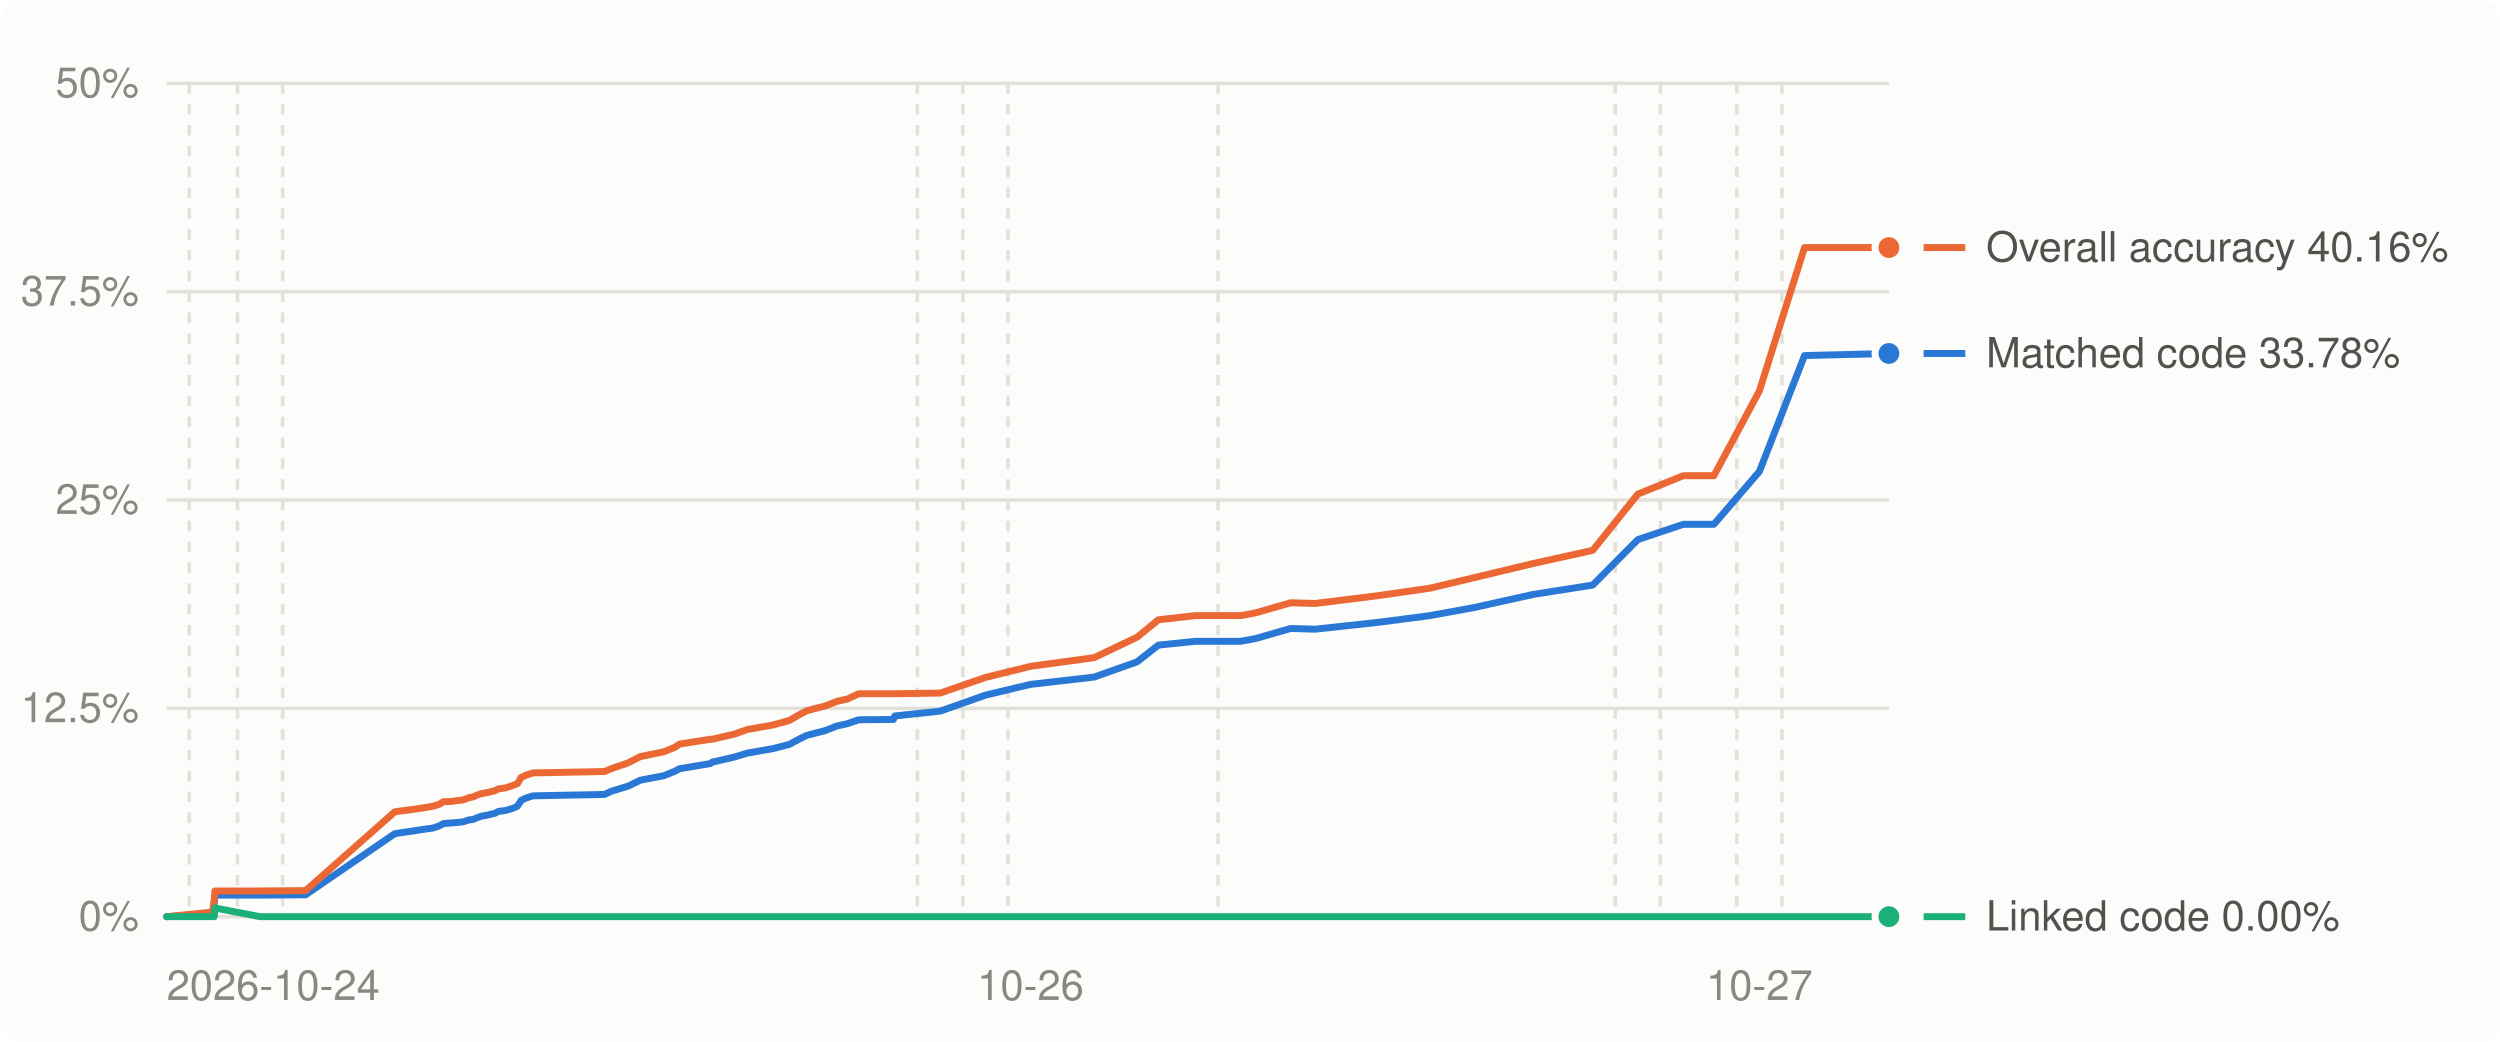
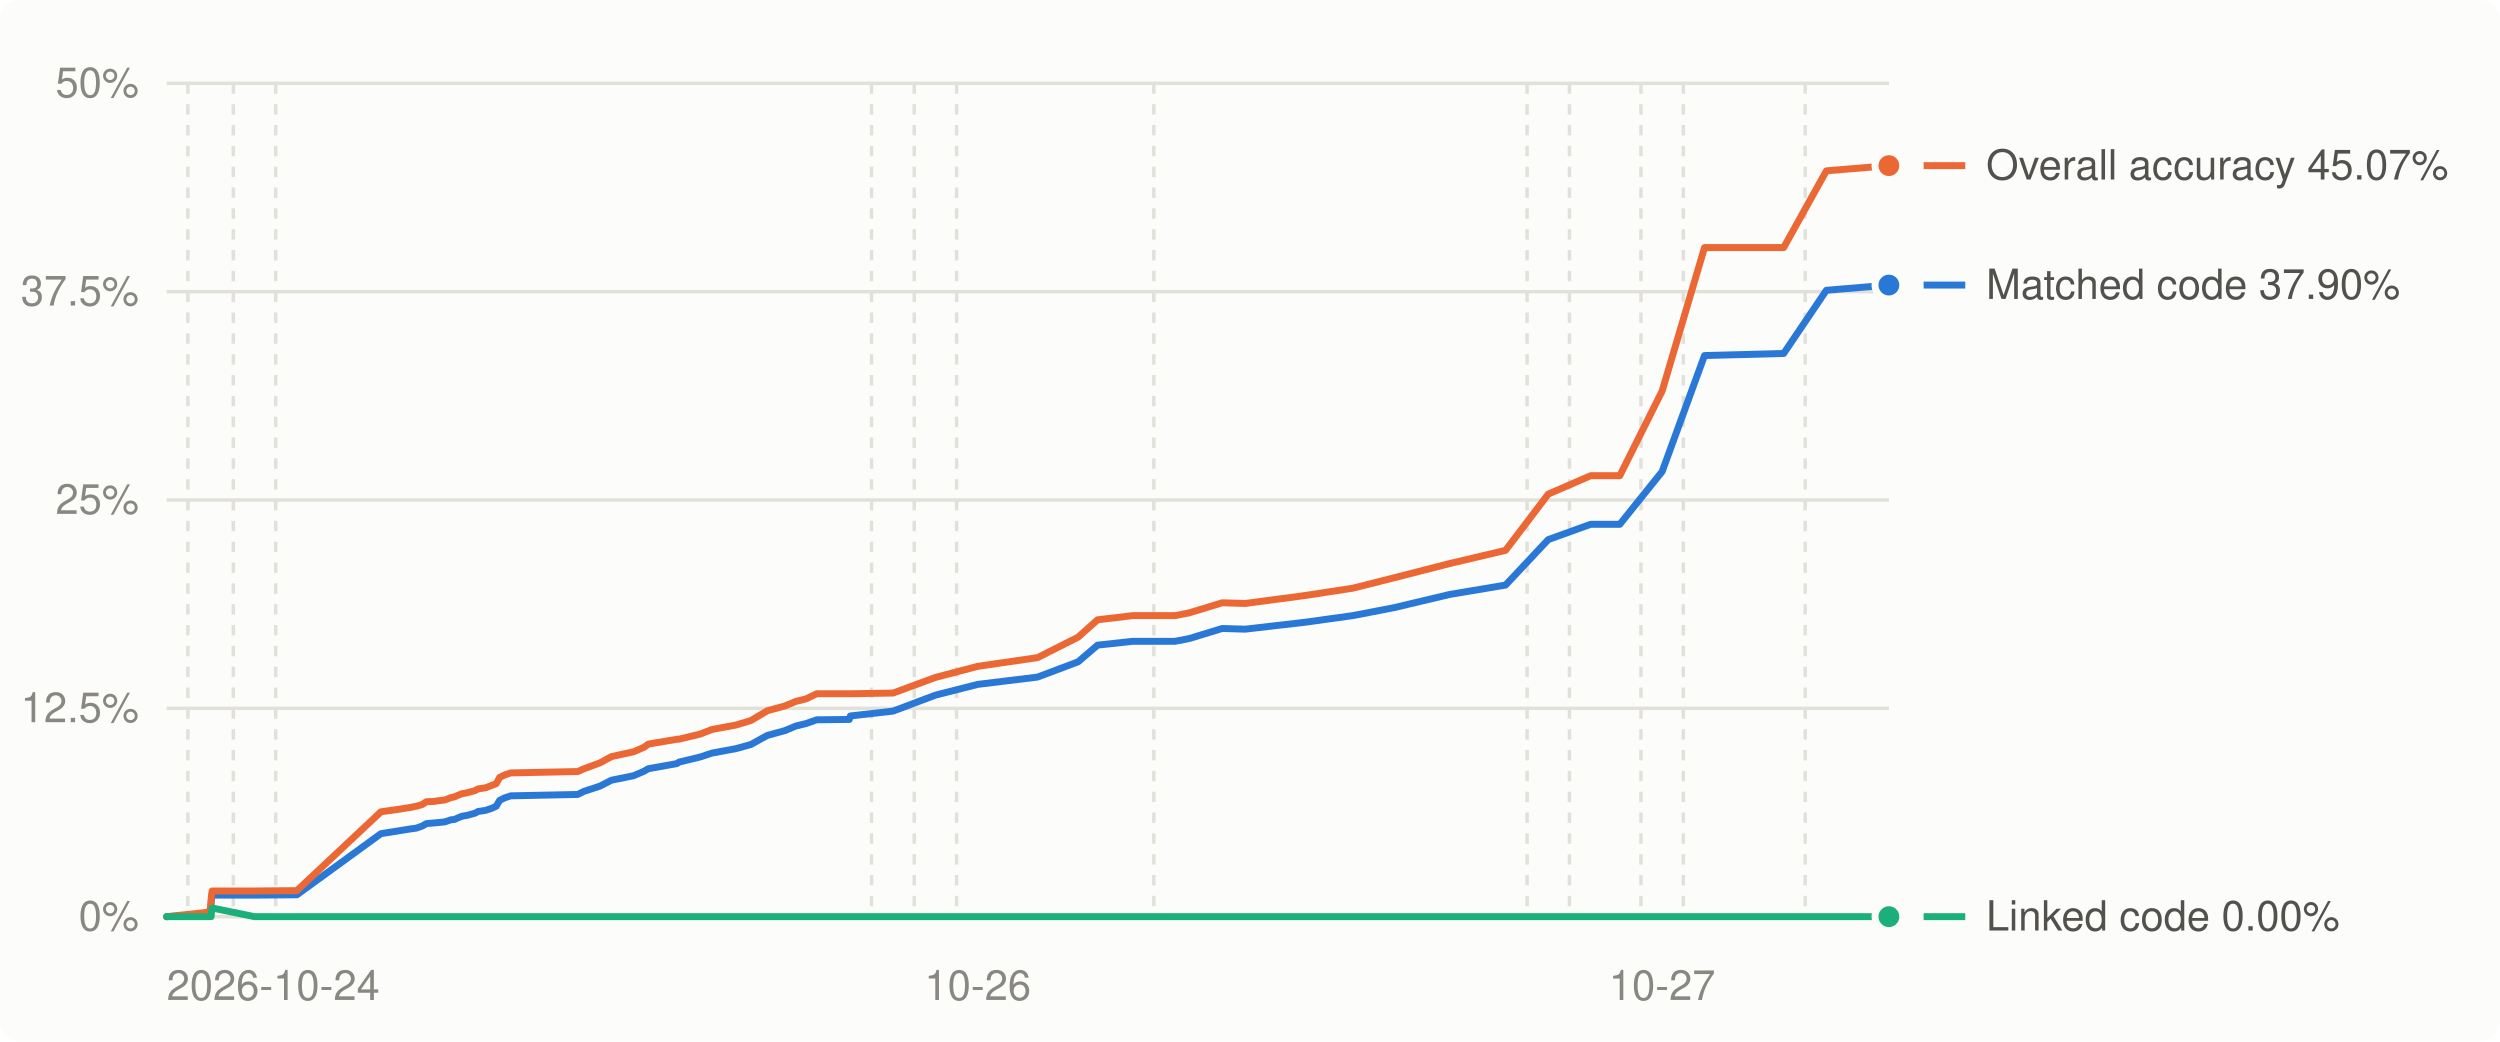
<svg xmlns="http://www.w3.org/2000/svg" viewBox="0 0 720 300" width="720" height="300" role="img" aria-label="Decompilation progress over time (USA)">
  <style>
.bg{fill:#fcfcfb}.grid{stroke:#e1e0d9}.muted{fill:#898781}.lbl{fill:#52514e}.ln0{stroke:#2a78d6}.dot0{fill:#2a78d6;stroke:#fcfcfb}.ln1{stroke:#eb6834}.dot1{fill:#eb6834;stroke:#fcfcfb}.ln2{stroke:#1baf7a}.dot2{fill:#1baf7a;stroke:#fcfcfb}
@media (prefers-color-scheme: dark){.bg{fill:#1a1a19}.grid{stroke:#2c2c2a}.muted{fill:#898781}.lbl{fill:#c3c2b7}.ln0{stroke:#3987e5}.dot0{fill:#3987e5;stroke:#1a1a19}.ln1{stroke:#d95926}.dot1{fill:#d95926;stroke:#1a1a19}.ln2{stroke:#199e70}.dot2{fill:#199e70;stroke:#1a1a19}}
text{font:12px -apple-system,BlinkMacSystemFont,'Segoe UI',Helvetica,Arial,sans-serif}
</style>
  <rect class="bg" width="720" height="300" rx="6" />
  <line x1="48" x2="544" y1="264.0" y2="264.0" class="grid" stroke-width="1" />
  <text x="40" y="268.0" class="muted" text-anchor="end">0%</text>
  <line x1="48" x2="544" y1="204.0" y2="204.0" class="grid" stroke-width="1" />
  <text x="40" y="208.0" class="muted" text-anchor="end">12.5%</text>
  <line x1="48" x2="544" y1="144.0" y2="144.0" class="grid" stroke-width="1" />
  <text x="40" y="148.0" class="muted" text-anchor="end">25%</text>
  <line x1="48" x2="544" y1="84.0" y2="84.0" class="grid" stroke-width="1" />
  <text x="40" y="88.0" class="muted" text-anchor="end">37.5%</text>
  <line x1="48" x2="544" y1="24.0" y2="24.0" class="grid" stroke-width="1" />
  <text x="40" y="28.0" class="muted" text-anchor="end">50%</text>
-   <line x1="54.5" x2="54.5" y1="24" y2="264" class="grid" stroke-width="1" stroke-dasharray="3 3" />
-   <line x1="68.4" x2="68.4" y1="24" y2="264" class="grid" stroke-width="1" stroke-dasharray="3 3" />
-   <line x1="81.4" x2="81.4" y1="24" y2="264" class="grid" stroke-width="1" stroke-dasharray="3 3" />
-   <line x1="264.2" x2="264.2" y1="24" y2="264" class="grid" stroke-width="1" stroke-dasharray="3 3" />
-   <line x1="277.3" x2="277.3" y1="24" y2="264" class="grid" stroke-width="1" stroke-dasharray="3 3" />
-   <line x1="290.3" x2="290.3" y1="24" y2="264" class="grid" stroke-width="1" stroke-dasharray="3 3" />
-   <line x1="350.8" x2="350.8" y1="24" y2="264" class="grid" stroke-width="1" stroke-dasharray="3 3" />
-   <line x1="465.2" x2="465.2" y1="24" y2="264" class="grid" stroke-width="1" stroke-dasharray="3 3" />
-   <line x1="478.2" x2="478.2" y1="24" y2="264" class="grid" stroke-width="1" stroke-dasharray="3 3" />
-   <line x1="500.2" x2="500.2" y1="24" y2="264" class="grid" stroke-width="1" stroke-dasharray="3 3" />
-   <line x1="513.2" x2="513.2" y1="24" y2="264" class="grid" stroke-width="1" stroke-dasharray="3 3" />
+   <line x1="54.1" x2="54.1" y1="24" y2="264" class="grid" stroke-width="1" stroke-dasharray="3 3" />
+   <line x1="67.2" x2="67.2" y1="24" y2="264" class="grid" stroke-width="1" stroke-dasharray="3 3" />
+   <line x1="79.4" x2="79.4" y1="24" y2="264" class="grid" stroke-width="1" stroke-dasharray="3 3" />
+   <line x1="251.0" x2="251.0" y1="24" y2="264" class="grid" stroke-width="1" stroke-dasharray="3 3" />
+   <line x1="263.3" x2="263.3" y1="24" y2="264" class="grid" stroke-width="1" stroke-dasharray="3 3" />
+   <line x1="275.5" x2="275.5" y1="24" y2="264" class="grid" stroke-width="1" stroke-dasharray="3 3" />
+   <line x1="332.3" x2="332.3" y1="24" y2="264" class="grid" stroke-width="1" stroke-dasharray="3 3" />
+   <line x1="439.8" x2="439.8" y1="24" y2="264" class="grid" stroke-width="1" stroke-dasharray="3 3" />
+   <line x1="452.0" x2="452.0" y1="24" y2="264" class="grid" stroke-width="1" stroke-dasharray="3 3" />
+   <line x1="472.6" x2="472.6" y1="24" y2="264" class="grid" stroke-width="1" stroke-dasharray="3 3" />
+   <line x1="484.8" x2="484.8" y1="24" y2="264" class="grid" stroke-width="1" stroke-dasharray="3 3" />
+   <line x1="519.9" x2="519.9" y1="24" y2="264" class="grid" stroke-width="1" stroke-dasharray="3 3" />
  <text class="muted" x="48.0" y="288" text-anchor="start">2026-10-24</text>
-   <text class="muted" x="296.8" y="288" text-anchor="middle">10-26</text>
-   <text class="muted" x="506.7" y="288" text-anchor="middle">10-27</text>
-   <polyline points="48.0,264.0 61.0,263.3 61.4,262.2 61.5,261.5 61.7,260.3 61.8,259.1 61.9,257.8 74.9,257.8 88.0,257.7 113.7,240.1 119.7,239.2 123.0,238.7 124.6,238.5 126.4,237.9 127.7,237.2 130.1,237.0 131.4,236.9 133.3,236.7 135.2,236.1 136.3,236.0 137.4,235.5 138.5,235.1 140.2,234.8 142.6,234.2 143.5,233.7 145.7,233.4 147.7,232.8 149.0,232.2 150.1,230.5 151.6,229.8 153.5,229.2 174.1,228.8 176.0,227.9 180.9,226.4 184.4,224.7 191.2,223.4 194.4,222.1 195.7,221.4 204.6,219.9 205.1,219.5 211.6,218.0 215.2,216.9 222.6,215.6 227.3,214.4 229.9,213.0 232.3,211.8 237.7,210.4 241.0,209.1 244.1,208.4 247.3,207.3 257.3,207.2 257.7,206.2 270.8,204.8 283.8,200.2 296.8,197.1 315.1,195.0 327.5,190.6 333.6,185.8 344.2,184.7 357.3,184.7 361.6,183.9 371.7,181.0 378.8,181.2 397.2,179.2 411.8,177.3 424.4,175.0 441.5,171.2 458.7,168.5 471.7,155.4 484.8,151.0 493.6,151.0 506.7,135.8 519.7,102.4 544.0,101.8" fill="none" class="ln0" stroke-width="2" stroke-linejoin="round" stroke-linecap="round" />
-   <polyline points="48.0,264.0 61.0,262.7 61.4,261.5 61.5,260.4 61.7,259.1 61.8,257.8 61.9,256.6 74.9,256.6 88.0,256.5 113.7,233.8 119.7,233.0 123.0,232.5 124.6,232.2 126.4,231.7 127.7,230.9 130.1,230.8 131.4,230.6 133.3,230.4 135.2,229.7 136.3,229.5 137.4,229.0 138.5,228.6 140.2,228.3 142.6,227.7 143.5,227.2 145.7,226.9 147.7,226.2 149.0,225.7 150.1,223.9 151.6,223.2 153.5,222.6 174.1,222.2 176.0,221.4 180.9,219.7 184.4,217.9 191.2,216.5 194.4,215.2 195.7,214.3 204.6,212.9 205.1,212.9 211.6,211.4 215.2,210.1 222.6,208.8 227.3,207.5 229.9,206.0 232.3,204.7 237.7,203.3 241.0,202.0 244.1,201.3 247.3,199.8 257.3,199.8 257.7,199.8 270.8,199.6 283.8,195.1 296.8,191.9 315.1,189.4 327.5,183.5 333.6,178.5 344.2,177.3 357.3,177.3 361.6,176.5 371.7,173.6 378.8,173.8 397.2,171.5 411.8,169.4 424.4,166.4 441.5,162.3 458.7,158.5 471.7,142.3 484.8,137.0 493.6,137.0 506.7,112.6 519.7,71.3 544.0,71.3" fill="none" class="ln1" stroke-width="2" stroke-linejoin="round" stroke-linecap="round" />
-   <polyline points="48.0,264.0 61.0,264.0 61.4,264.0 61.5,264.0 61.7,264.0 61.8,262.7 61.9,261.5 74.9,264.0 88.0,264.0 113.7,264.0 119.7,264.0 123.0,264.0 124.6,264.0 126.4,264.0 127.7,264.0 130.1,264.0 131.4,264.0 133.3,264.0 135.2,264.0 136.3,264.0 137.4,264.0 138.5,264.0 140.2,264.0 142.6,264.0 143.5,264.0 145.7,264.0 147.7,264.0 149.0,264.0 150.1,264.0 151.6,264.0 153.5,264.0 174.1,264.0 176.0,264.0 180.9,264.0 184.4,264.0 191.2,264.0 194.4,264.0 195.7,264.0 204.6,264.0 205.1,264.0 211.6,264.0 215.2,264.0 222.6,264.0 227.3,264.0 229.9,264.0 232.3,264.0 237.7,264.0 241.0,264.0 244.1,264.0 247.3,264.0 257.3,264.0 257.7,264.0 270.8,264.0 283.8,264.0 296.8,264.0 315.1,264.0 327.5,264.0 333.6,264.0 344.2,264.0 357.3,264.0 361.6,264.0 371.7,264.0 378.8,264.0 397.2,264.0 411.8,264.0 424.4,264.0 441.5,264.0 458.7,264.0 471.7,264.0 484.8,264.0 493.6,264.0 506.7,264.0 519.7,264.0 544.0,264.0" fill="none" class="ln2" stroke-width="2" stroke-linejoin="round" stroke-linecap="round" />
-   <circle cx="544.0" cy="101.8" r="4" class="dot0" stroke-width="2" />
-   <circle cx="544.0" cy="71.3" r="4" class="dot1" stroke-width="2" />
+   <text class="muted" x="281.6" y="288" text-anchor="middle">10-26</text>
+   <text class="muted" x="478.7" y="288" text-anchor="middle">10-27</text>
+   <polyline points="48.0,264.0 60.2,263.3 60.6,262.2 60.7,261.5 60.8,260.3 60.9,259.1 61.1,257.8 73.3,257.8 85.5,257.7 109.7,240.1 115.3,239.2 118.4,238.7 119.9,238.5 121.6,237.9 122.8,237.2 125.1,237.0 126.3,236.9 128.1,236.7 129.9,236.1 130.9,236.0 132.0,235.5 133.0,235.1 134.6,234.8 136.8,234.2 137.7,233.7 139.8,233.4 141.6,232.8 142.9,232.2 143.9,230.5 145.3,229.8 147.1,229.2 166.4,228.8 168.2,227.9 172.8,226.4 176.1,224.7 182.5,223.4 185.5,222.1 186.7,221.4 195.0,219.9 195.5,219.5 201.7,218.0 205.0,216.9 212.0,215.6 216.3,214.4 218.8,213.0 221.0,211.8 226.1,210.4 229.2,209.1 232.1,208.4 235.2,207.3 244.6,207.2 244.9,206.2 257.2,204.8 269.4,200.2 281.6,197.1 298.8,195.0 310.5,190.6 316.1,185.8 326.2,184.7 338.4,184.7 342.5,183.9 352.0,181.0 358.6,181.2 375.9,179.2 389.6,177.3 401.5,175.0 417.5,171.2 433.6,168.5 445.9,155.4 458.1,151.0 466.5,151.0 478.7,135.8 490.9,102.4 513.7,101.8 526.0,83.6 544.0,82.1" fill="none" class="ln0" stroke-width="2" stroke-linejoin="round" stroke-linecap="round" />
+   <polyline points="48.0,264.0 60.2,262.7 60.6,261.5 60.7,260.4 60.8,259.1 60.9,257.8 61.1,256.6 73.3,256.6 85.5,256.5 109.7,233.8 115.3,233.0 118.4,232.5 119.9,232.2 121.6,231.7 122.8,230.9 125.1,230.8 126.3,230.6 128.1,230.4 129.9,229.7 130.9,229.5 132.0,229.0 133.0,228.6 134.6,228.3 136.8,227.7 137.7,227.2 139.8,226.9 141.6,226.2 142.9,225.7 143.9,223.9 145.3,223.2 147.1,222.6 166.4,222.2 168.2,221.4 172.8,219.7 176.1,217.9 182.5,216.5 185.5,215.2 186.7,214.3 195.0,212.9 195.5,212.9 201.7,211.4 205.0,210.1 212.0,208.8 216.3,207.5 218.8,206.0 221.0,204.7 226.1,203.3 229.2,202.0 232.1,201.3 235.2,199.8 244.6,199.8 244.9,199.8 257.2,199.6 269.4,195.1 281.6,191.9 298.8,189.4 310.5,183.5 316.1,178.5 326.2,177.3 338.4,177.3 342.5,176.5 352.0,173.6 358.6,173.8 375.9,171.5 389.6,169.4 401.5,166.4 417.5,162.3 433.6,158.5 445.9,142.3 458.1,137.0 466.5,137.0 478.7,112.6 490.9,71.3 513.7,71.3 526.0,49.2 544.0,47.7" fill="none" class="ln1" stroke-width="2" stroke-linejoin="round" stroke-linecap="round" />
+   <polyline points="48.0,264.0 60.2,264.0 60.6,264.0 60.7,264.0 60.8,264.0 60.9,262.7 61.1,261.5 73.3,264.0 85.5,264.0 109.7,264.0 115.3,264.0 118.4,264.0 119.9,264.0 121.6,264.0 122.8,264.0 125.1,264.0 126.3,264.0 128.1,264.0 129.9,264.0 130.9,264.0 132.0,264.0 133.0,264.0 134.6,264.0 136.8,264.0 137.7,264.0 139.8,264.0 141.6,264.0 142.9,264.0 143.9,264.0 145.3,264.0 147.1,264.0 166.4,264.0 168.2,264.0 172.8,264.0 176.1,264.0 182.5,264.0 185.5,264.0 186.7,264.0 195.0,264.0 195.5,264.0 201.7,264.0 205.0,264.0 212.0,264.0 216.3,264.0 218.8,264.0 221.0,264.0 226.1,264.0 229.2,264.0 232.1,264.0 235.2,264.0 244.6,264.0 244.9,264.0 257.2,264.0 269.4,264.0 281.6,264.0 298.8,264.0 310.5,264.0 316.1,264.0 326.2,264.0 338.4,264.0 342.5,264.0 352.0,264.0 358.6,264.0 375.9,264.0 389.6,264.0 401.5,264.0 417.5,264.0 433.6,264.0 445.9,264.0 458.1,264.0 466.5,264.0 478.7,264.0 490.9,264.0 513.7,264.0 526.0,264.0 544.0,264.0" fill="none" class="ln2" stroke-width="2" stroke-linejoin="round" stroke-linecap="round" />
+   <circle cx="544.0" cy="82.1" r="4" class="dot0" stroke-width="2" />
+   <circle cx="544.0" cy="47.7" r="4" class="dot1" stroke-width="2" />
  <circle cx="544.0" cy="264.0" r="4" class="dot2" stroke-width="2" />
  <line x1="554" x2="566" y1="264.0" y2="264.0" class="ln2" stroke-width="2" />
  <text class="lbl" x="572" y="268.0">Linked code 0.00%</text>
-   <line x1="554" x2="566" y1="101.8" y2="101.8" class="ln0" stroke-width="2" />
-   <text class="lbl" x="572" y="105.8">Matched code 33.78%</text>
-   <line x1="554" x2="566" y1="71.3" y2="71.3" class="ln1" stroke-width="2" />
-   <text class="lbl" x="572" y="75.3">Overall accuracy 40.16%</text>
+   <line x1="554" x2="566" y1="82.1" y2="82.1" class="ln0" stroke-width="2" />
+   <text class="lbl" x="572" y="86.1">Matched code 37.90%</text>
+   <line x1="554" x2="566" y1="47.7" y2="47.7" class="ln1" stroke-width="2" />
+   <text class="lbl" x="572" y="51.7">Overall accuracy 45.07%</text>
</svg>
